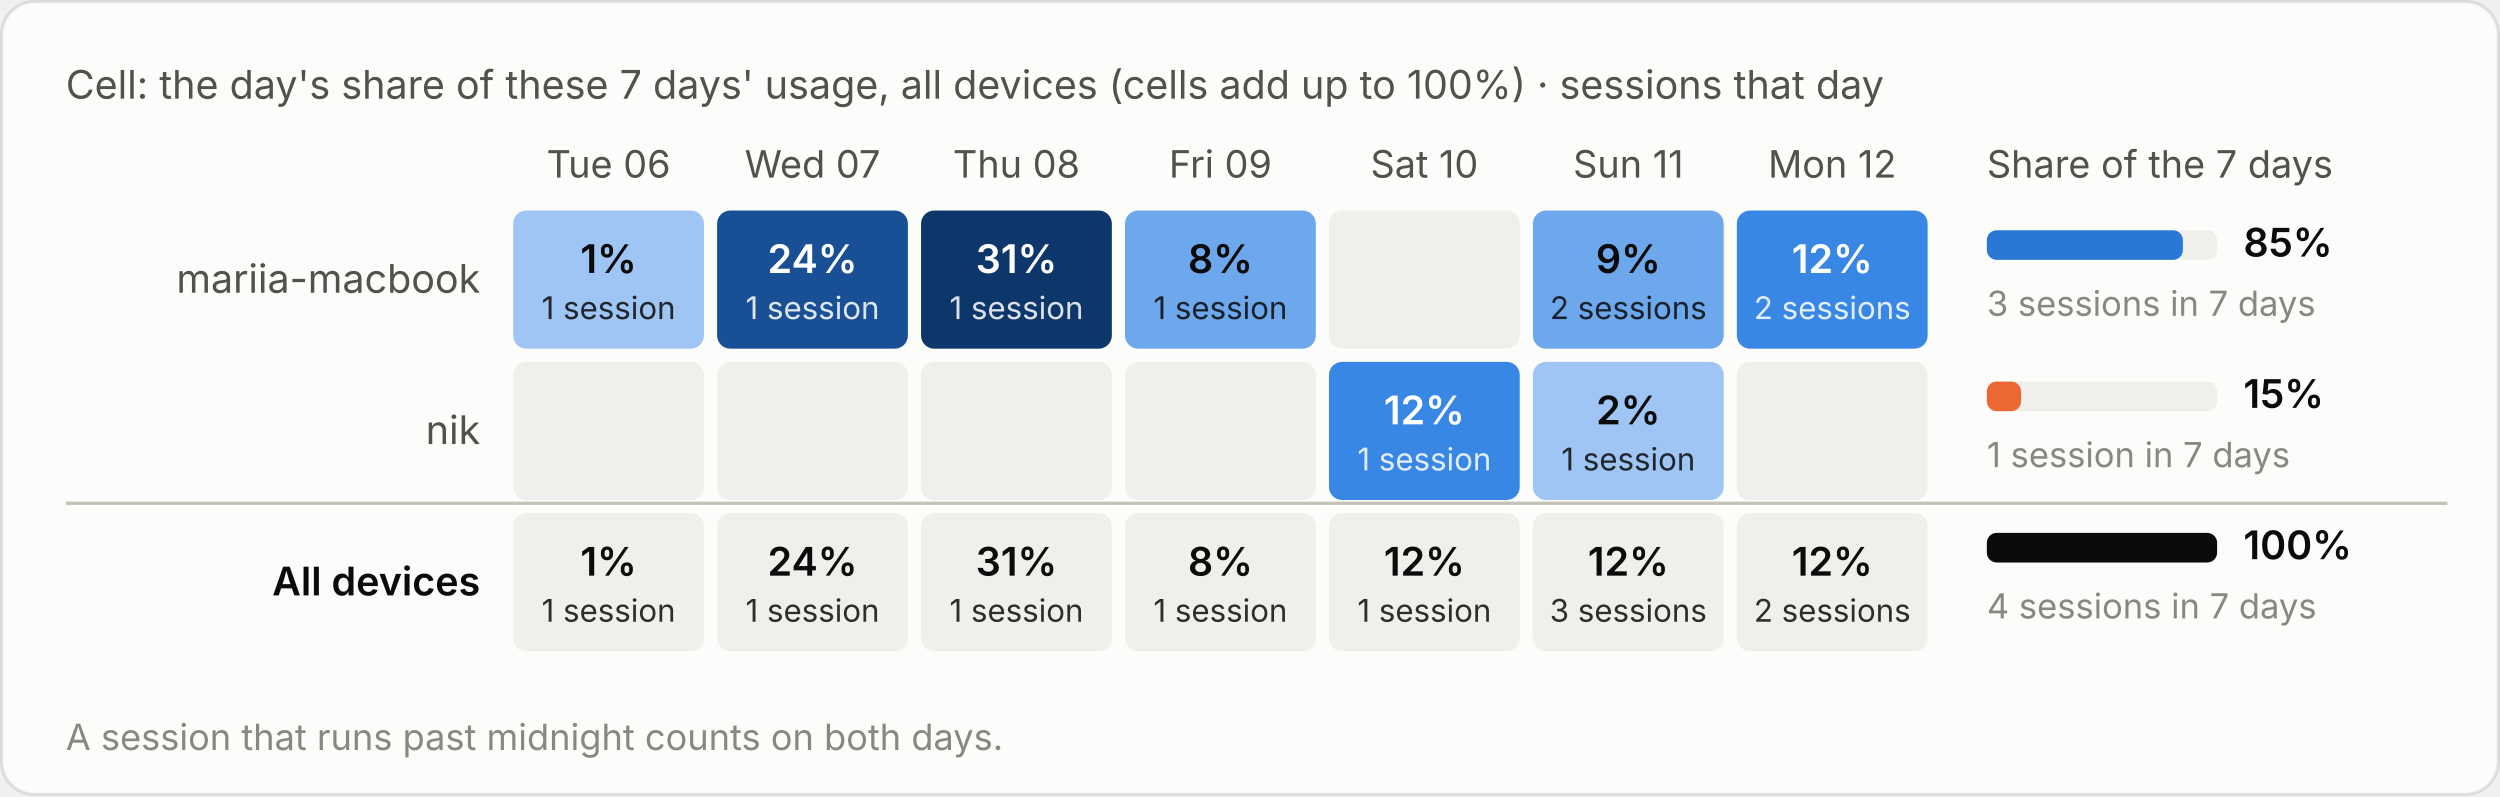
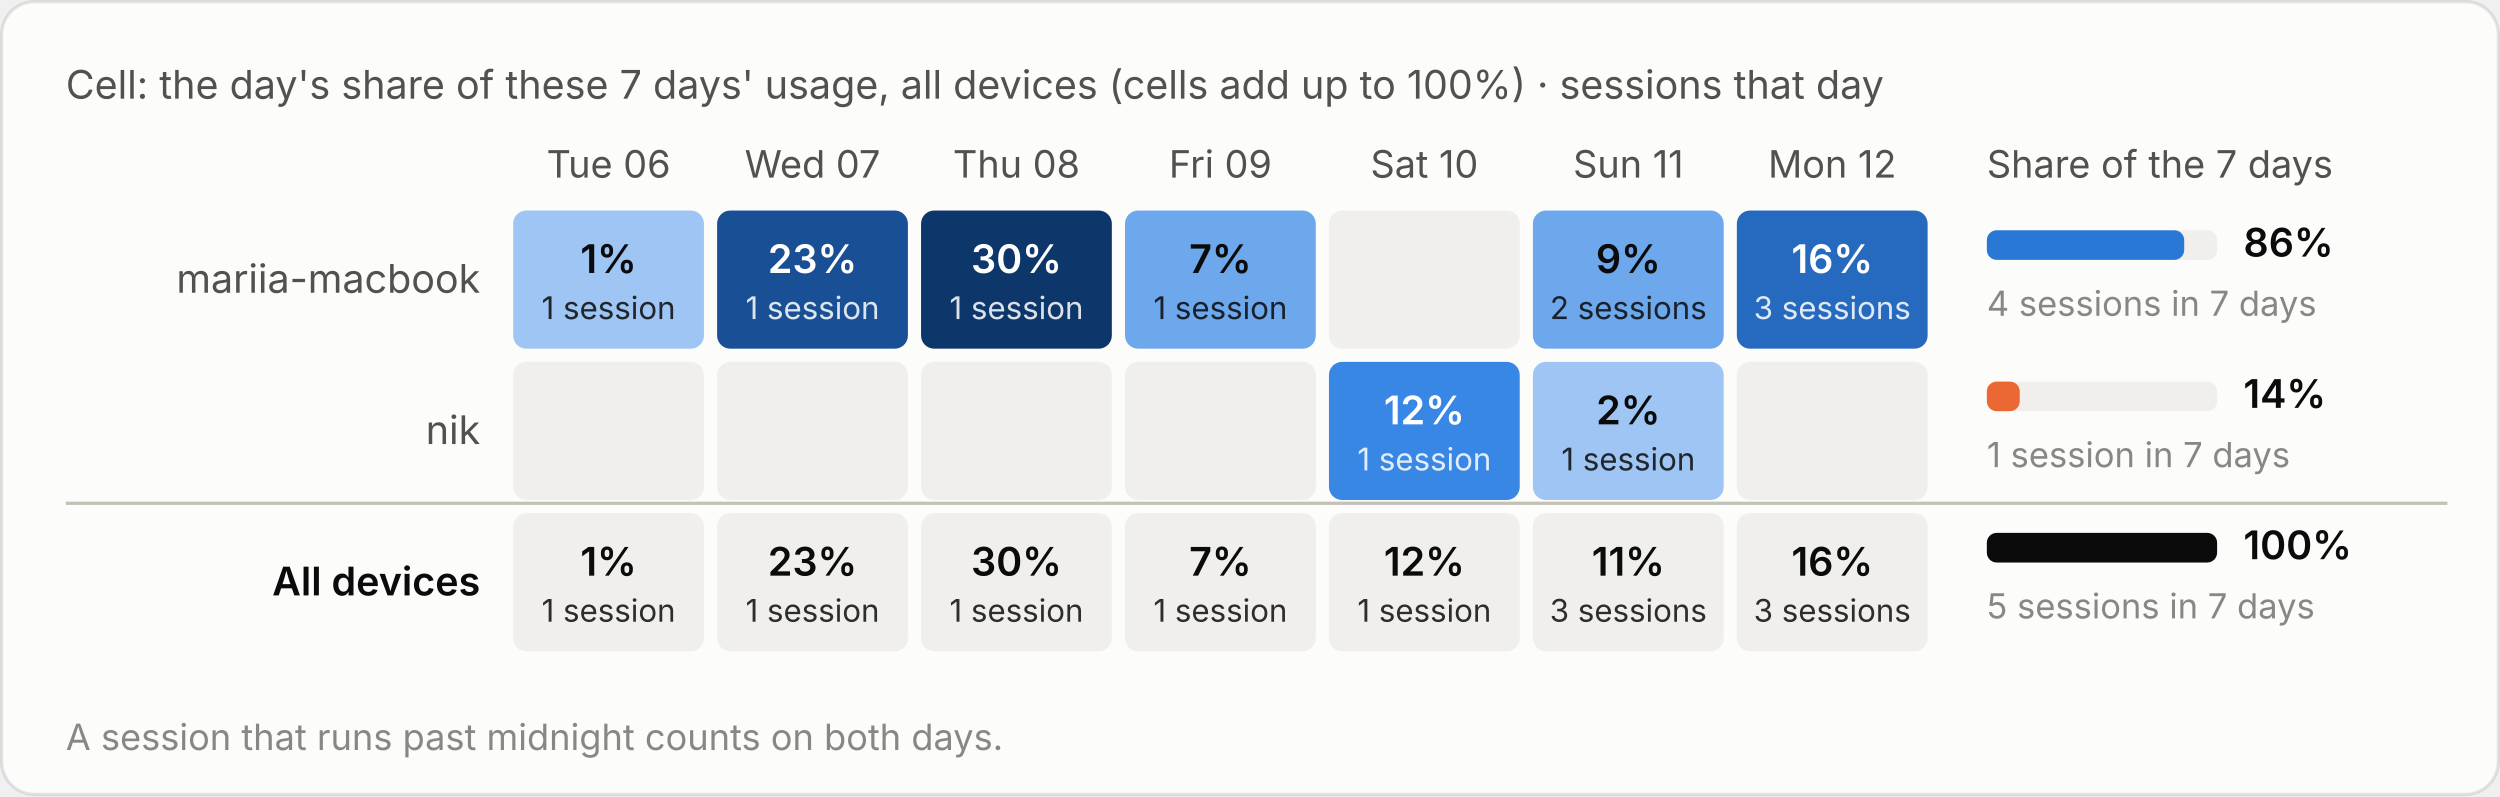
<svg xmlns="http://www.w3.org/2000/svg" viewBox="0 0 760 242" width="760" height="242" role="img" aria-label="Cell: the day's share of these 7 days' usage, all devices (cells add up to 100%) · sessions that day">
  <style>text{font-family:system-ui,-apple-system,"Segoe UI",sans-serif;font-variant-numeric:tabular-nums}.bg{fill:#fcfcfb;stroke:rgba(11,11,11,.10)}.tp{fill:#0b0b0b}.ts{fill:#52514e}.tm{fill:#898781}.grid{stroke:#e1e0d9;stroke-width:1}.base{stroke:#c3c2b7;stroke-width:1}.so{fill:#b5b3ad}.lo{stroke:#b5b3ad}.qe{fill:#f0efec}.ring{stroke:#fcfcfb}.area{fill-opacity:.1}.s0{fill:#2a78d6}.l0{stroke:#2a78d6}.s1{fill:#eb6834}.l1{stroke:#eb6834}.s2{fill:#1baf7a}.l2{stroke:#1baf7a}.s3{fill:#eda100}.l3{stroke:#eda100}.s4{fill:#e87ba4}.l4{stroke:#e87ba4}.s5{fill:#008300}.l5{stroke:#008300}.s6{fill:#4a3aa7}.l6{stroke:#4a3aa7}.s7{fill:#e34948}.l7{stroke:#e34948}.q0{fill:#cde2fb}.q1{fill:#9ec5f4}.q2{fill:#6da7ec}.q3{fill:#3987e5}.q4{fill:#256abf}.q5{fill:#184f95}.q6{fill:#0d366b}.r0{fill:#f8d4d4}.r1{fill:#ec8f8f}.r2{fill:#c42f2f}.a0{fill:#fbe3e3}.a1{fill:#f5b8b8}.a2{fill:#ec8f8f}.a3{fill:#d65252}.a4{fill:#a82525}.tq0{fill:#0b0b0b}.tq1{fill:#0b0b0b}.tq2{fill:#0b0b0b}.tq3{fill:#ffffff}.tq4{fill:#ffffff}.tq5{fill:#ffffff}.tq6{fill:#ffffff}.tr0{fill:#0b0b0b}.tr1{fill:#0b0b0b}.tr2{fill:#ffffff}.ta0{fill:#0b0b0b}.ta1{fill:#0b0b0b}.ta2{fill:#0b0b0b}.ta3{fill:#ffffff}.ta4{fill:#ffffff}.tw{fill:#ffffff}@media (prefers-color-scheme:dark){.bg{fill:#1a1a19;stroke:rgba(255,255,255,.10)}.tp{fill:#fff}.ts{fill:#c3c2b7}.tm{fill:#898781}.grid{stroke:#2c2c2a}.base{stroke:#383835}.so{fill:#5c5b57}.lo{stroke:#5c5b57}.qe{fill:#262624}.ring{stroke:#1a1a19}.s0{fill:#3987e5}.l0{stroke:#3987e5}.s1{fill:#d95926}.l1{stroke:#d95926}.s2{fill:#199e70}.l2{stroke:#199e70}.s3{fill:#c98500}.l3{stroke:#c98500}.s4{fill:#d55181}.l4{stroke:#d55181}.s5{fill:#008300}.l5{stroke:#008300}.s6{fill:#9085e9}.l6{stroke:#9085e9}.s7{fill:#e66767}.l7{stroke:#e66767}.q0{fill:#16263a}.q1{fill:#123a66}.q2{fill:#184f95}.q3{fill:#256abf}.q4{fill:#3987e5}.q5{fill:#6da7ec}.q6{fill:#b7d3f6}.r0{fill:#4a2023}.r1{fill:#8c2c2f}.r2{fill:#e25555}.a0{fill:#3a1a1c}.a1{fill:#5e2427}.a2{fill:#8c2c2f}.a3{fill:#c43c3f}.a4{fill:#f07070}.tq0{fill:#ffffff}.tq1{fill:#ffffff}.tq2{fill:#ffffff}.tq3{fill:#ffffff}.tq4{fill:#ffffff}.tq5{fill:#0b0b0b}.tq6{fill:#0b0b0b}.tr0{fill:#ffffff}.tr1{fill:#ffffff}.tr2{fill:#ffffff}.ta0{fill:#ffffff}.ta1{fill:#ffffff}.ta2{fill:#ffffff}.ta3{fill:#ffffff}.ta4{fill:#0b0b0b}.tw{fill:#ffffff}}</style>
  <rect class="bg" x=".5" y=".5" width="759" height="241" rx="10" />
  <text class="ts" x="20" y="30" font-size="12">Cell: the day's share of these 7 days' usage, all devices (cells add up to 100%) · sessions that day</text>
  <g transform="translate(0,-20)">
    <text class="ts" x="185.0" y="74" font-size="11.5" text-anchor="middle">Tue 06</text>
    <text class="ts" x="247.0" y="74" font-size="11.5" text-anchor="middle">Wed 07</text>
    <text class="ts" x="309.0" y="74" font-size="11.5" text-anchor="middle">Thu 08</text>
    <text class="ts" x="371.0" y="74" font-size="11.5" text-anchor="middle">Fri 09</text>
    <text class="ts" x="433.0" y="74" font-size="11.5" text-anchor="middle">Sat 10</text>
    <text class="ts" x="495.0" y="74" font-size="11.5" text-anchor="middle">Sun 11</text>
    <text class="ts" x="557.0" y="74" font-size="11.5" text-anchor="middle">Mon 12</text>
    <text class="ts" x="604" y="74" font-size="11.5">Share of the 7 days</text>
    <text class="ts" x="146" y="109.0" font-size="12" text-anchor="end">mariia-macbook</text>
    <rect class="q1" x="156.0" y="84" width="58" height="42" rx="4" />
    <text class="tq1" x="185.0" y="103.0" font-size="12" font-weight="600" text-anchor="middle">1%</text>
    <text class="tq1" x="185.0" y="117.0" font-size="9.5" text-anchor="middle" opacity=".85">1 session</text>
    <rect class="q5" x="218.0" y="84" width="58" height="42" rx="4" />
-     <text class="tq5" x="247.0" y="103.0" font-size="12" font-weight="600" text-anchor="middle">24%</text>
+     <text class="tq5" x="247.0" y="103.0" font-size="12" font-weight="600" text-anchor="middle">23%</text>
    <text class="tq5" x="247.0" y="117.0" font-size="9.5" text-anchor="middle" opacity=".85">1 session</text>
    <rect class="q6" x="280.0" y="84" width="58" height="42" rx="4" />
-     <text class="tq6" x="309.0" y="103.0" font-size="12" font-weight="600" text-anchor="middle">31%</text>
+     <text class="tq6" x="309.0" y="103.0" font-size="12" font-weight="600" text-anchor="middle">30%</text>
    <text class="tq6" x="309.0" y="117.0" font-size="9.5" text-anchor="middle" opacity=".85">1 session</text>
    <rect class="q2" x="342.0" y="84" width="58" height="42" rx="4" />
-     <text class="tq2" x="371.0" y="103.0" font-size="12" font-weight="600" text-anchor="middle">8%</text>
+     <text class="tq2" x="371.0" y="103.0" font-size="12" font-weight="600" text-anchor="middle">7%</text>
    <text class="tq2" x="371.0" y="117.0" font-size="9.5" text-anchor="middle" opacity=".85">1 session</text>
    <rect class="qe" x="404.0" y="84" width="58" height="42" rx="4" />
    <rect class="q2" x="466.0" y="84" width="58" height="42" rx="4" />
    <text class="tq2" x="495.0" y="103.0" font-size="12" font-weight="600" text-anchor="middle">9%</text>
    <text class="tq2" x="495.0" y="117.0" font-size="9.5" text-anchor="middle" opacity=".85">2 sessions</text>
-     <rect class="q3" x="528.0" y="84" width="58" height="42" rx="4" />
-     <text class="tq3" x="557.0" y="103.0" font-size="12" font-weight="600" text-anchor="middle">12%</text>
-     <text class="tq3" x="557.0" y="117.0" font-size="9.5" text-anchor="middle" opacity=".85">2 sessions</text>
+     <rect class="q4" x="528.0" y="84" width="58" height="42" rx="4" />
+     <text class="tq4" x="557.0" y="103.0" font-size="12" font-weight="600" text-anchor="middle">16%</text>
+     <text class="tq4" x="557.0" y="117.0" font-size="9.5" text-anchor="middle" opacity=".85">3 sessions</text>
    <rect class="qe" x="604" y="90.0" width="70" height="9" rx="3" />
-     <rect class="s0" x="604" y="90.0" width="59.6" height="9" rx="3" />
-     <text class="tp" x="682" y="98.0" font-size="12" font-weight="600">85%</text>
-     <text class="tm" x="604" y="116.0" font-size="10.5">3 sessions in 7 days</text>
+     <rect class="s0" x="604" y="90.0" width="60.0" height="9" rx="3" />
+     <text class="tp" x="682" y="98.0" font-size="12" font-weight="600">86%</text>
+     <text class="tm" x="604" y="116.0" font-size="10.5">4 sessions in 7 days</text>
    <text class="ts" x="146" y="155.0" font-size="12" text-anchor="end">nik</text>
    <rect class="qe" x="156.0" y="130" width="58" height="42" rx="4" />
    <rect class="qe" x="218.0" y="130" width="58" height="42" rx="4" />
    <rect class="qe" x="280.0" y="130" width="58" height="42" rx="4" />
    <rect class="qe" x="342.0" y="130" width="58" height="42" rx="4" />
    <rect class="q3" x="404.0" y="130" width="58" height="42" rx="4" />
    <text class="tq3" x="433.0" y="149.0" font-size="12" font-weight="600" text-anchor="middle">12%</text>
    <text class="tq3" x="433.0" y="163.0" font-size="9.5" text-anchor="middle" opacity=".85">1 session</text>
    <rect class="q1" x="466.0" y="130" width="58" height="42" rx="4" />
    <text class="tq1" x="495.0" y="149.0" font-size="12" font-weight="600" text-anchor="middle">2%</text>
    <text class="tq1" x="495.0" y="163.0" font-size="9.5" text-anchor="middle" opacity=".85">1 session</text>
    <rect class="qe" x="528.0" y="130" width="58" height="42" rx="4" />
    <rect class="qe" x="604" y="136.0" width="70" height="9" rx="3" />
-     <rect class="s1" x="604" y="136.0" width="10.4" height="9" rx="3" />
-     <text class="tp" x="682" y="144.0" font-size="12" font-weight="600">15%</text>
+     <rect class="s1" x="604" y="136.0" width="10.0" height="9" rx="3" />
+     <text class="tp" x="682" y="144.0" font-size="12" font-weight="600">14%</text>
    <text class="tm" x="604" y="162.0" font-size="10.5">1 session in 7 days</text>
    <line class="base" x1="20" x2="744" y1="173" y2="173" />
    <text class="tp" x="146" y="201.0" font-size="12" text-anchor="end" font-weight="600">All devices</text>
    <rect class="qe" x="156.0" y="176" width="58" height="42" rx="4" />
    <text class="tp" x="185.0" y="195.0" font-size="12" font-weight="600" text-anchor="middle">1%</text>
    <text class="tp" x="185.0" y="209.0" font-size="9.5" text-anchor="middle" opacity=".85">1 session</text>
    <rect class="qe" x="218.0" y="176" width="58" height="42" rx="4" />
-     <text class="tp" x="247.0" y="195.0" font-size="12" font-weight="600" text-anchor="middle">24%</text>
+     <text class="tp" x="247.0" y="195.0" font-size="12" font-weight="600" text-anchor="middle">23%</text>
    <text class="tp" x="247.0" y="209.0" font-size="9.5" text-anchor="middle" opacity=".85">1 session</text>
    <rect class="qe" x="280.0" y="176" width="58" height="42" rx="4" />
-     <text class="tp" x="309.0" y="195.0" font-size="12" font-weight="600" text-anchor="middle">31%</text>
+     <text class="tp" x="309.0" y="195.0" font-size="12" font-weight="600" text-anchor="middle">30%</text>
    <text class="tp" x="309.0" y="209.0" font-size="9.5" text-anchor="middle" opacity=".85">1 session</text>
    <rect class="qe" x="342.0" y="176" width="58" height="42" rx="4" />
-     <text class="tp" x="371.0" y="195.0" font-size="12" font-weight="600" text-anchor="middle">8%</text>
+     <text class="tp" x="371.0" y="195.0" font-size="12" font-weight="600" text-anchor="middle">7%</text>
    <text class="tp" x="371.0" y="209.0" font-size="9.5" text-anchor="middle" opacity=".85">1 session</text>
    <rect class="qe" x="404.0" y="176" width="58" height="42" rx="4" />
    <text class="tp" x="433.0" y="195.0" font-size="12" font-weight="600" text-anchor="middle">12%</text>
    <text class="tp" x="433.0" y="209.0" font-size="9.5" text-anchor="middle" opacity=".85">1 session</text>
    <rect class="qe" x="466.0" y="176" width="58" height="42" rx="4" />
-     <text class="tp" x="495.0" y="195.0" font-size="12" font-weight="600" text-anchor="middle">12%</text>
+     <text class="tp" x="495.0" y="195.0" font-size="12" font-weight="600" text-anchor="middle">11%</text>
    <text class="tp" x="495.0" y="209.0" font-size="9.5" text-anchor="middle" opacity=".85">3 sessions</text>
    <rect class="qe" x="528.0" y="176" width="58" height="42" rx="4" />
-     <text class="tp" x="557.0" y="195.0" font-size="12" font-weight="600" text-anchor="middle">12%</text>
-     <text class="tp" x="557.0" y="209.0" font-size="9.5" text-anchor="middle" opacity=".85">2 sessions</text>
+     <text class="tp" x="557.0" y="195.0" font-size="12" font-weight="600" text-anchor="middle">16%</text>
+     <text class="tp" x="557.0" y="209.0" font-size="9.5" text-anchor="middle" opacity=".85">3 sessions</text>
    <rect class="qe" x="604" y="182.0" width="70" height="9" rx="3" />
    <rect class="tp" x="604" y="182.0" width="70.0" height="9" rx="3" />
    <text class="tp" x="682" y="190.0" font-size="12" font-weight="600">100%</text>
-     <text class="tm" x="604" y="208.0" font-size="10.5">4 sessions in 7 days</text>
+     <text class="tm" x="604" y="208.0" font-size="10.5">5 sessions in 7 days</text>
    <text class="tm" x="20" y="248" font-size="11">A session that runs past midnight counts on both days.</text>
  </g>
</svg>
